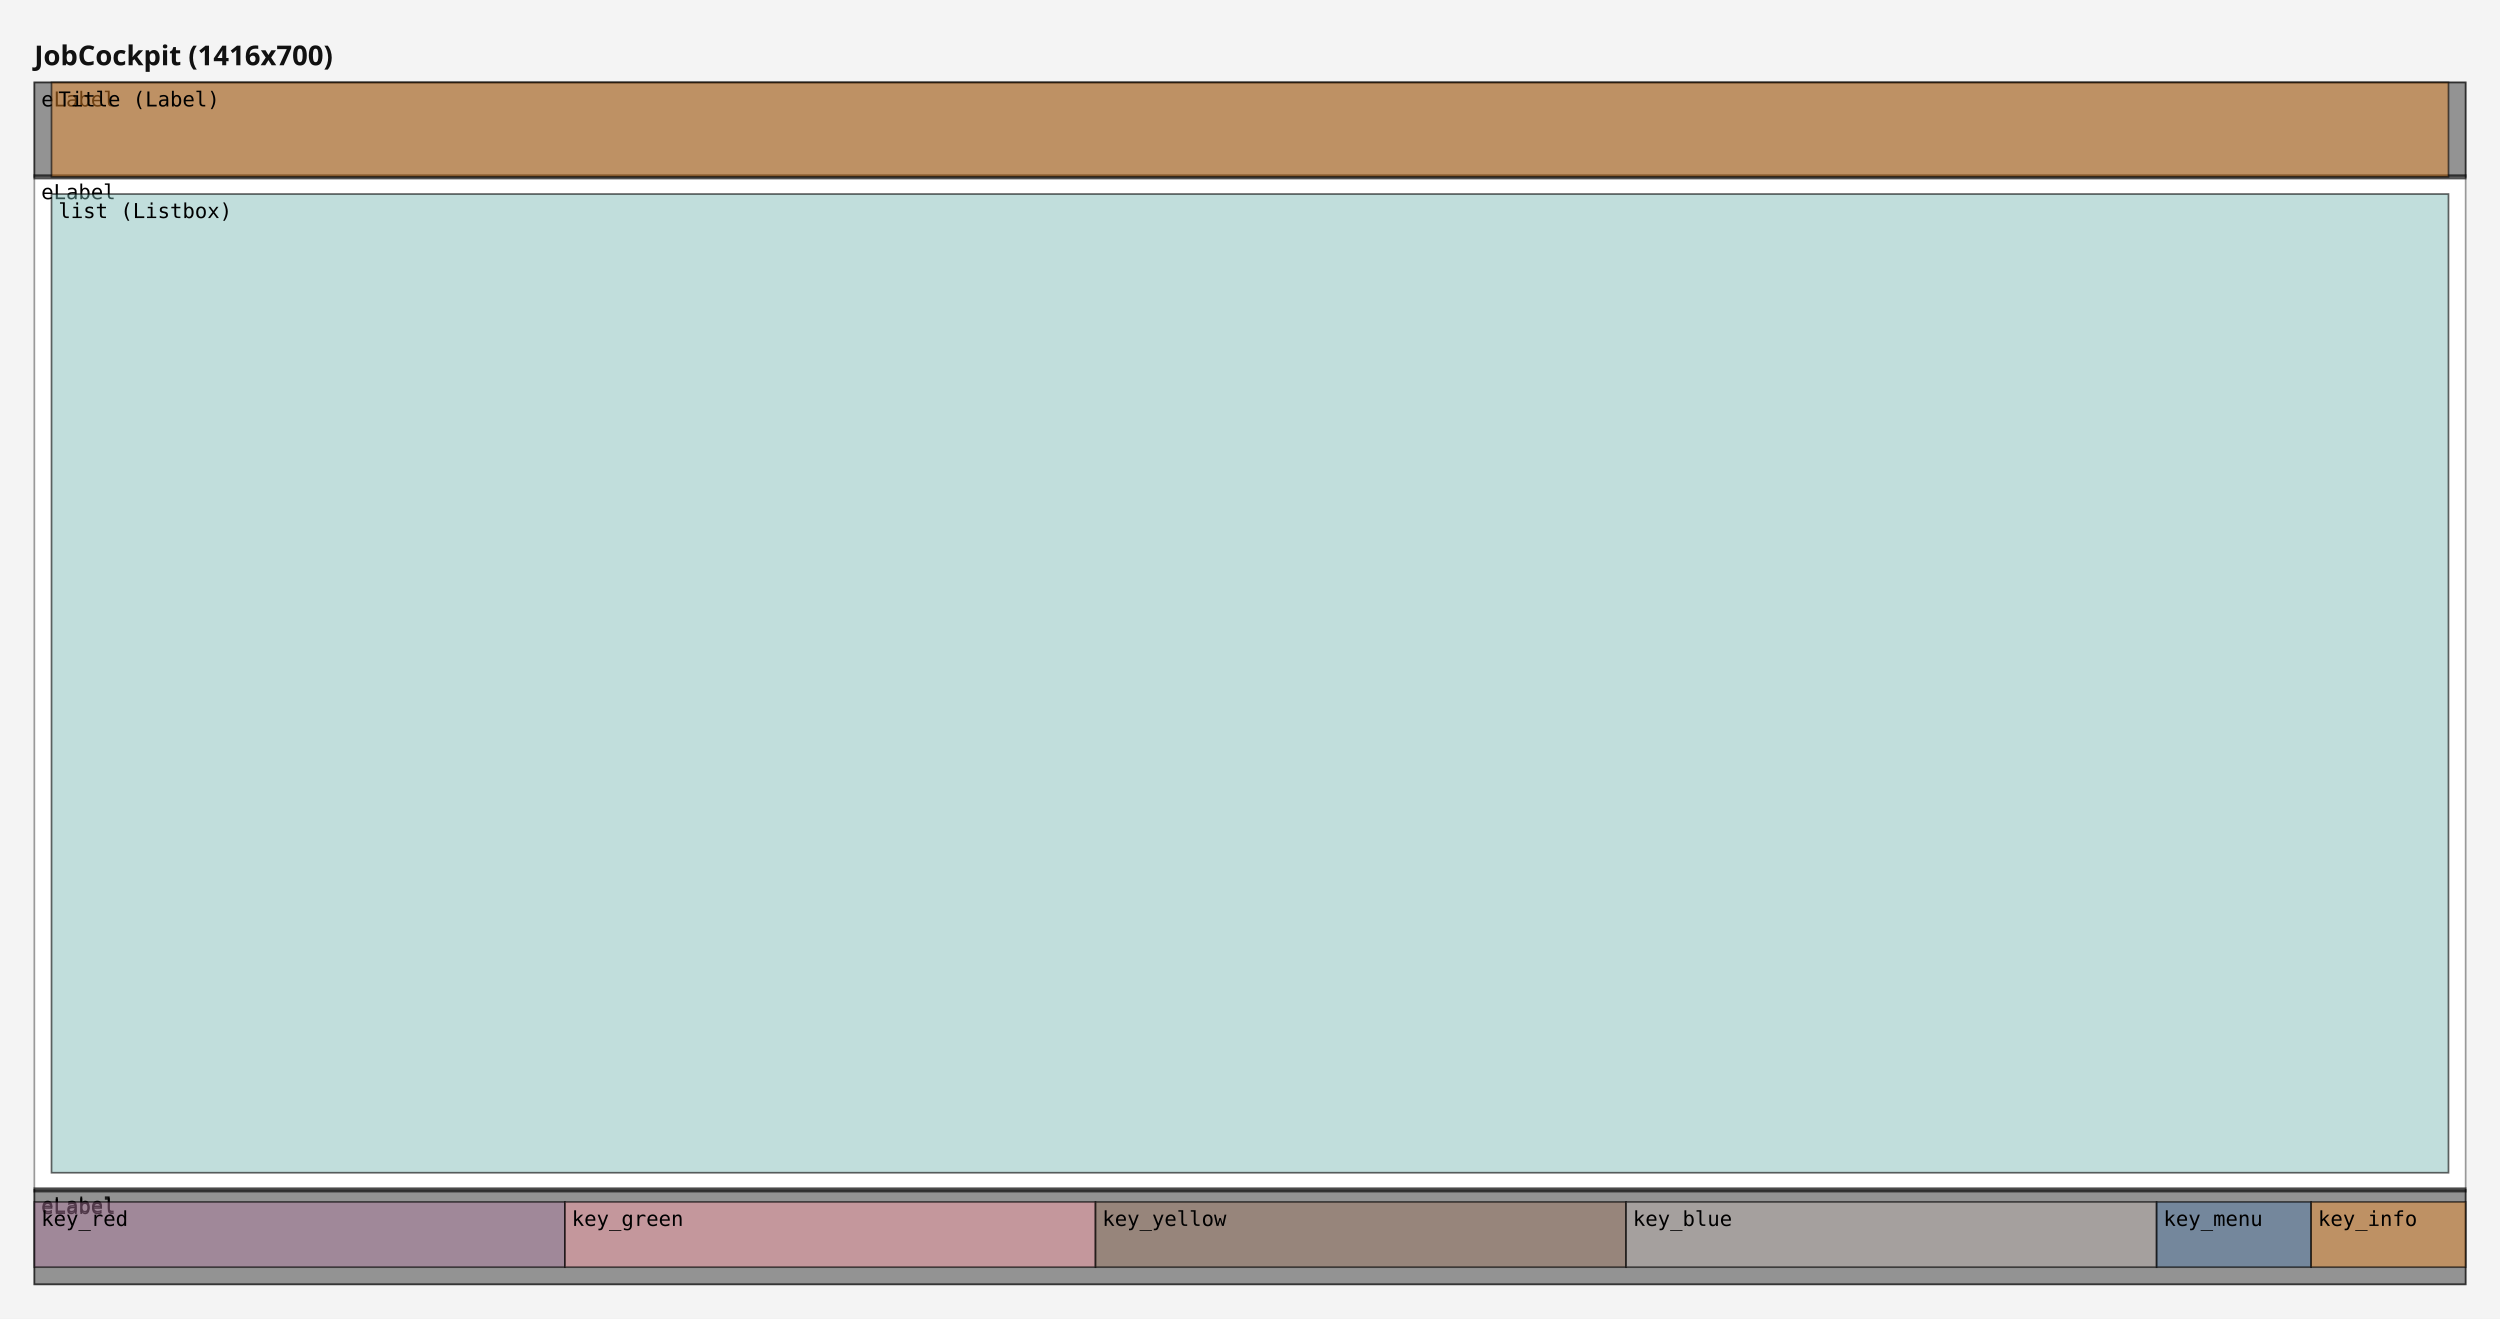
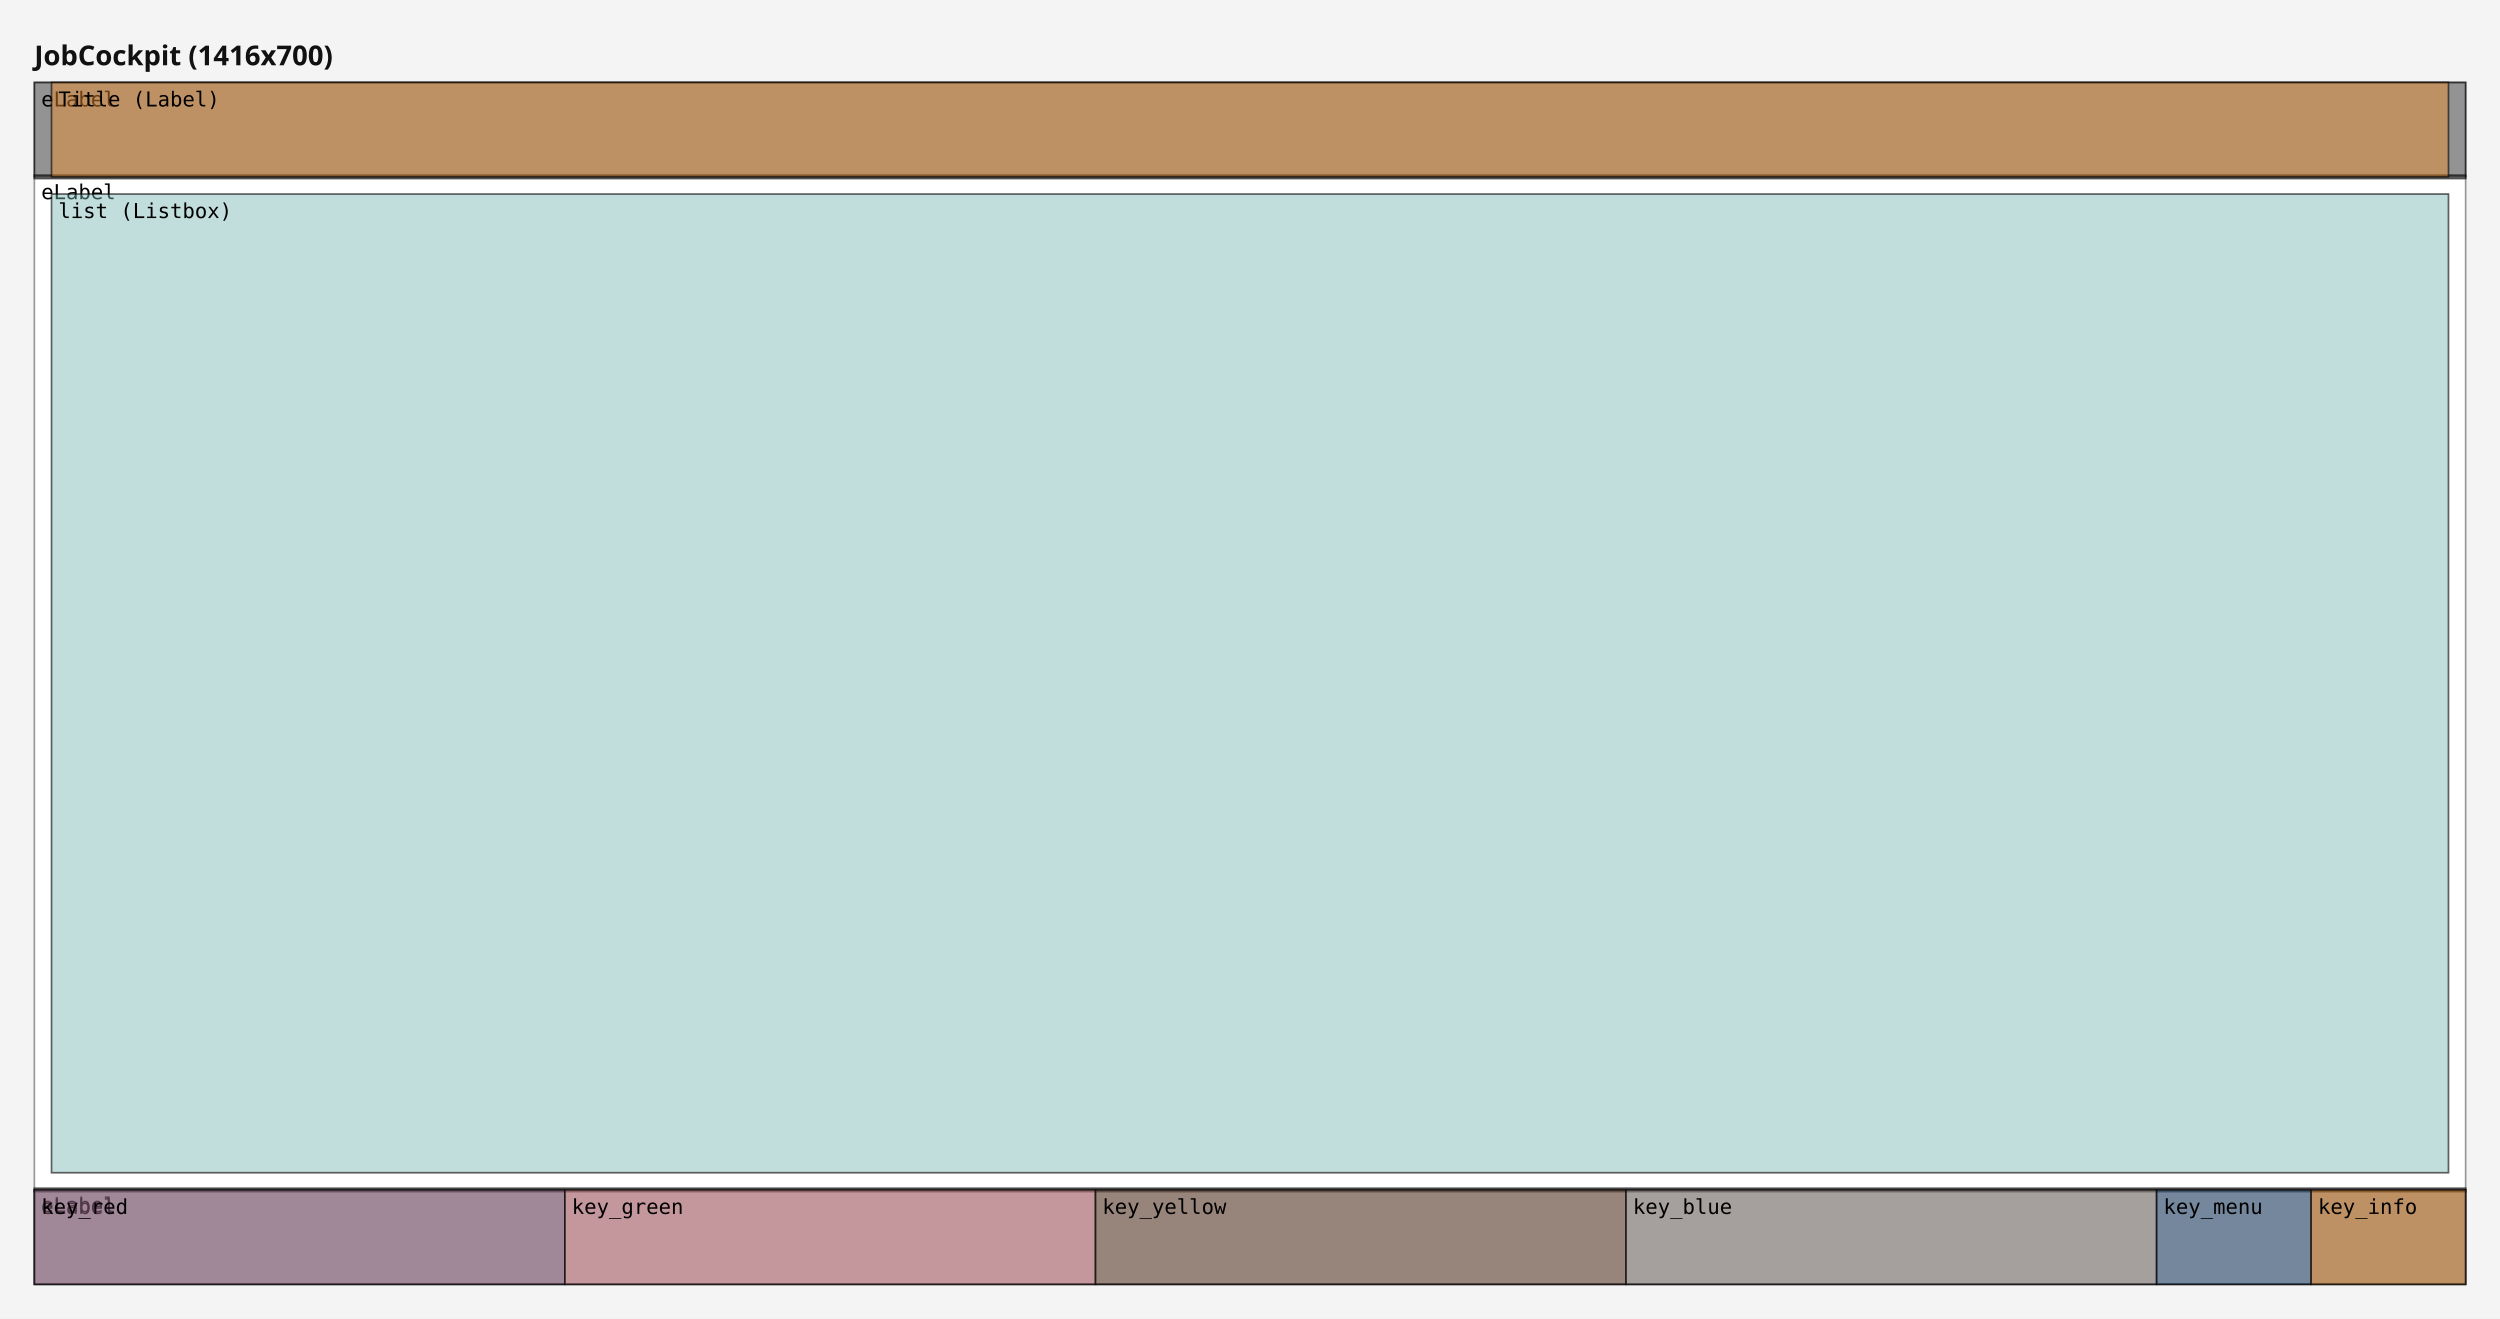
<svg xmlns="http://www.w3.org/2000/svg" width="1456" height="768" viewBox="0 0 1456 768">
  <rect x="0" y="0" width="1456" height="768" fill="#f4f4f4" />
  <text x="20" y="38" font-family="sans-serif" font-size="16" font-weight="bold" fill="#111111">JobCockpit (1416x700)</text>
  <g data-screen="0" transform="translate(20,48)">
    <rect x="0" y="0" width="1416" height="700" fill="#ffffff" stroke="#999999" stroke-width="1" />
    <g>
      <rect data-ref="0:0" x="0" y="0" width="1416" height="55" fill="#101010" fill-opacity="0.45" stroke="#000000" stroke-opacity="0.6" stroke-width="1" />
      <text x="4" y="14" font-family="monospace" font-size="12" fill="#000000">eLabel</text>
    </g>
    <g>
      <rect data-ref="0:2" x="0" y="54" width="1416" height="2" fill="#404040" fill-opacity="0.45" stroke="#000000" stroke-opacity="0.6" stroke-width="1" />
      <text x="4" y="68" font-family="monospace" font-size="12" fill="#000000">eLabel</text>
    </g>
    <g>
      <rect data-ref="0:3" x="10" y="65" width="1396" height="570" fill="#76b7b2" fill-opacity="0.45" stroke="#000000" stroke-opacity="0.6" stroke-width="1" />
      <text x="14" y="79" font-family="monospace" font-size="12" fill="#000000">list (Listbox)</text>
    </g>
    <g>
      <rect data-ref="0:4" x="0" y="644" width="1416" height="2" fill="#404040" fill-opacity="0.45" stroke="#000000" stroke-opacity="0.6" stroke-width="1" />
      <text x="4" y="658" font-family="monospace" font-size="12" fill="#000000">eLabel</text>
    </g>
    <g>
      <rect data-ref="0:5" x="0" y="645" width="1416" height="55" fill="#101010" fill-opacity="0.45" stroke="#000000" stroke-opacity="0.6" stroke-width="1" />
      <text x="4" y="659" font-family="monospace" font-size="12" fill="#000000">eLabel</text>
    </g>
    <g>
      <rect data-ref="0:1" x="10" y="0" width="1396" height="55" fill="#f28e2b" fill-opacity="0.45" stroke="#000000" stroke-opacity="0.6" stroke-width="1" />
      <text x="14" y="14" font-family="monospace" font-size="12" fill="#000000">Title (Label)</text>
    </g>
    <g>
-       <rect data-ref="0:6" x="0" y="652" width="309" height="38" fill="#b07aa1" fill-opacity="0.45" stroke="#000000" stroke-opacity="0.6" stroke-width="1" />
-       <text x="4" y="666" font-family="monospace" font-size="12" fill="#000000">key_red</text>
+       <rect data-ref="0:6" x="0" y="645" width="309" height="55" fill="#b07aa1" fill-opacity="0.45" stroke="#000000" stroke-opacity="0.6" stroke-width="1" />
+       <text x="4" y="659" font-family="monospace" font-size="12" fill="#000000">key_red</text>
    </g>
    <g>
-       <rect data-ref="0:7" x="309" y="652" width="309" height="38" fill="#ff9da7" fill-opacity="0.45" stroke="#000000" stroke-opacity="0.6" stroke-width="1" />
-       <text x="313" y="666" font-family="monospace" font-size="12" fill="#000000">key_green</text>
+       <rect data-ref="0:7" x="309" y="645" width="309" height="55" fill="#ff9da7" fill-opacity="0.45" stroke="#000000" stroke-opacity="0.6" stroke-width="1" />
+       <text x="313" y="659" font-family="monospace" font-size="12" fill="#000000">key_green</text>
    </g>
    <g>
-       <rect data-ref="0:8" x="618" y="652" width="309" height="38" fill="#9c755f" fill-opacity="0.45" stroke="#000000" stroke-opacity="0.6" stroke-width="1" />
-       <text x="622" y="666" font-family="monospace" font-size="12" fill="#000000">key_yellow</text>
+       <rect data-ref="0:8" x="618" y="645" width="309" height="55" fill="#9c755f" fill-opacity="0.45" stroke="#000000" stroke-opacity="0.6" stroke-width="1" />
+       <text x="622" y="659" font-family="monospace" font-size="12" fill="#000000">key_yellow</text>
    </g>
    <g>
-       <rect data-ref="0:9" x="927" y="652" width="309" height="38" fill="#bab0ac" fill-opacity="0.45" stroke="#000000" stroke-opacity="0.6" stroke-width="1" />
-       <text x="931" y="666" font-family="monospace" font-size="12" fill="#000000">key_blue</text>
+       <rect data-ref="0:9" x="927" y="645" width="309" height="55" fill="#bab0ac" fill-opacity="0.45" stroke="#000000" stroke-opacity="0.6" stroke-width="1" />
+       <text x="931" y="659" font-family="monospace" font-size="12" fill="#000000">key_blue</text>
    </g>
    <g>
-       <rect data-ref="0:10" x="1236" y="652" width="90" height="38" fill="#4e79a7" fill-opacity="0.45" stroke="#000000" stroke-opacity="0.6" stroke-width="1" />
-       <text x="1240" y="666" font-family="monospace" font-size="12" fill="#000000">key_menu</text>
+       <rect data-ref="0:10" x="1236" y="645" width="90" height="55" fill="#4e79a7" fill-opacity="0.45" stroke="#000000" stroke-opacity="0.6" stroke-width="1" />
+       <text x="1240" y="659" font-family="monospace" font-size="12" fill="#000000">key_menu</text>
    </g>
    <g>
-       <rect data-ref="0:11" x="1326" y="652" width="90" height="38" fill="#f28e2b" fill-opacity="0.45" stroke="#000000" stroke-opacity="0.6" stroke-width="1" />
-       <text x="1330" y="666" font-family="monospace" font-size="12" fill="#000000">key_info</text>
+       <rect data-ref="0:11" x="1326" y="645" width="90" height="55" fill="#f28e2b" fill-opacity="0.45" stroke="#000000" stroke-opacity="0.6" stroke-width="1" />
+       <text x="1330" y="659" font-family="monospace" font-size="12" fill="#000000">key_info</text>
    </g>
  </g>
</svg>
